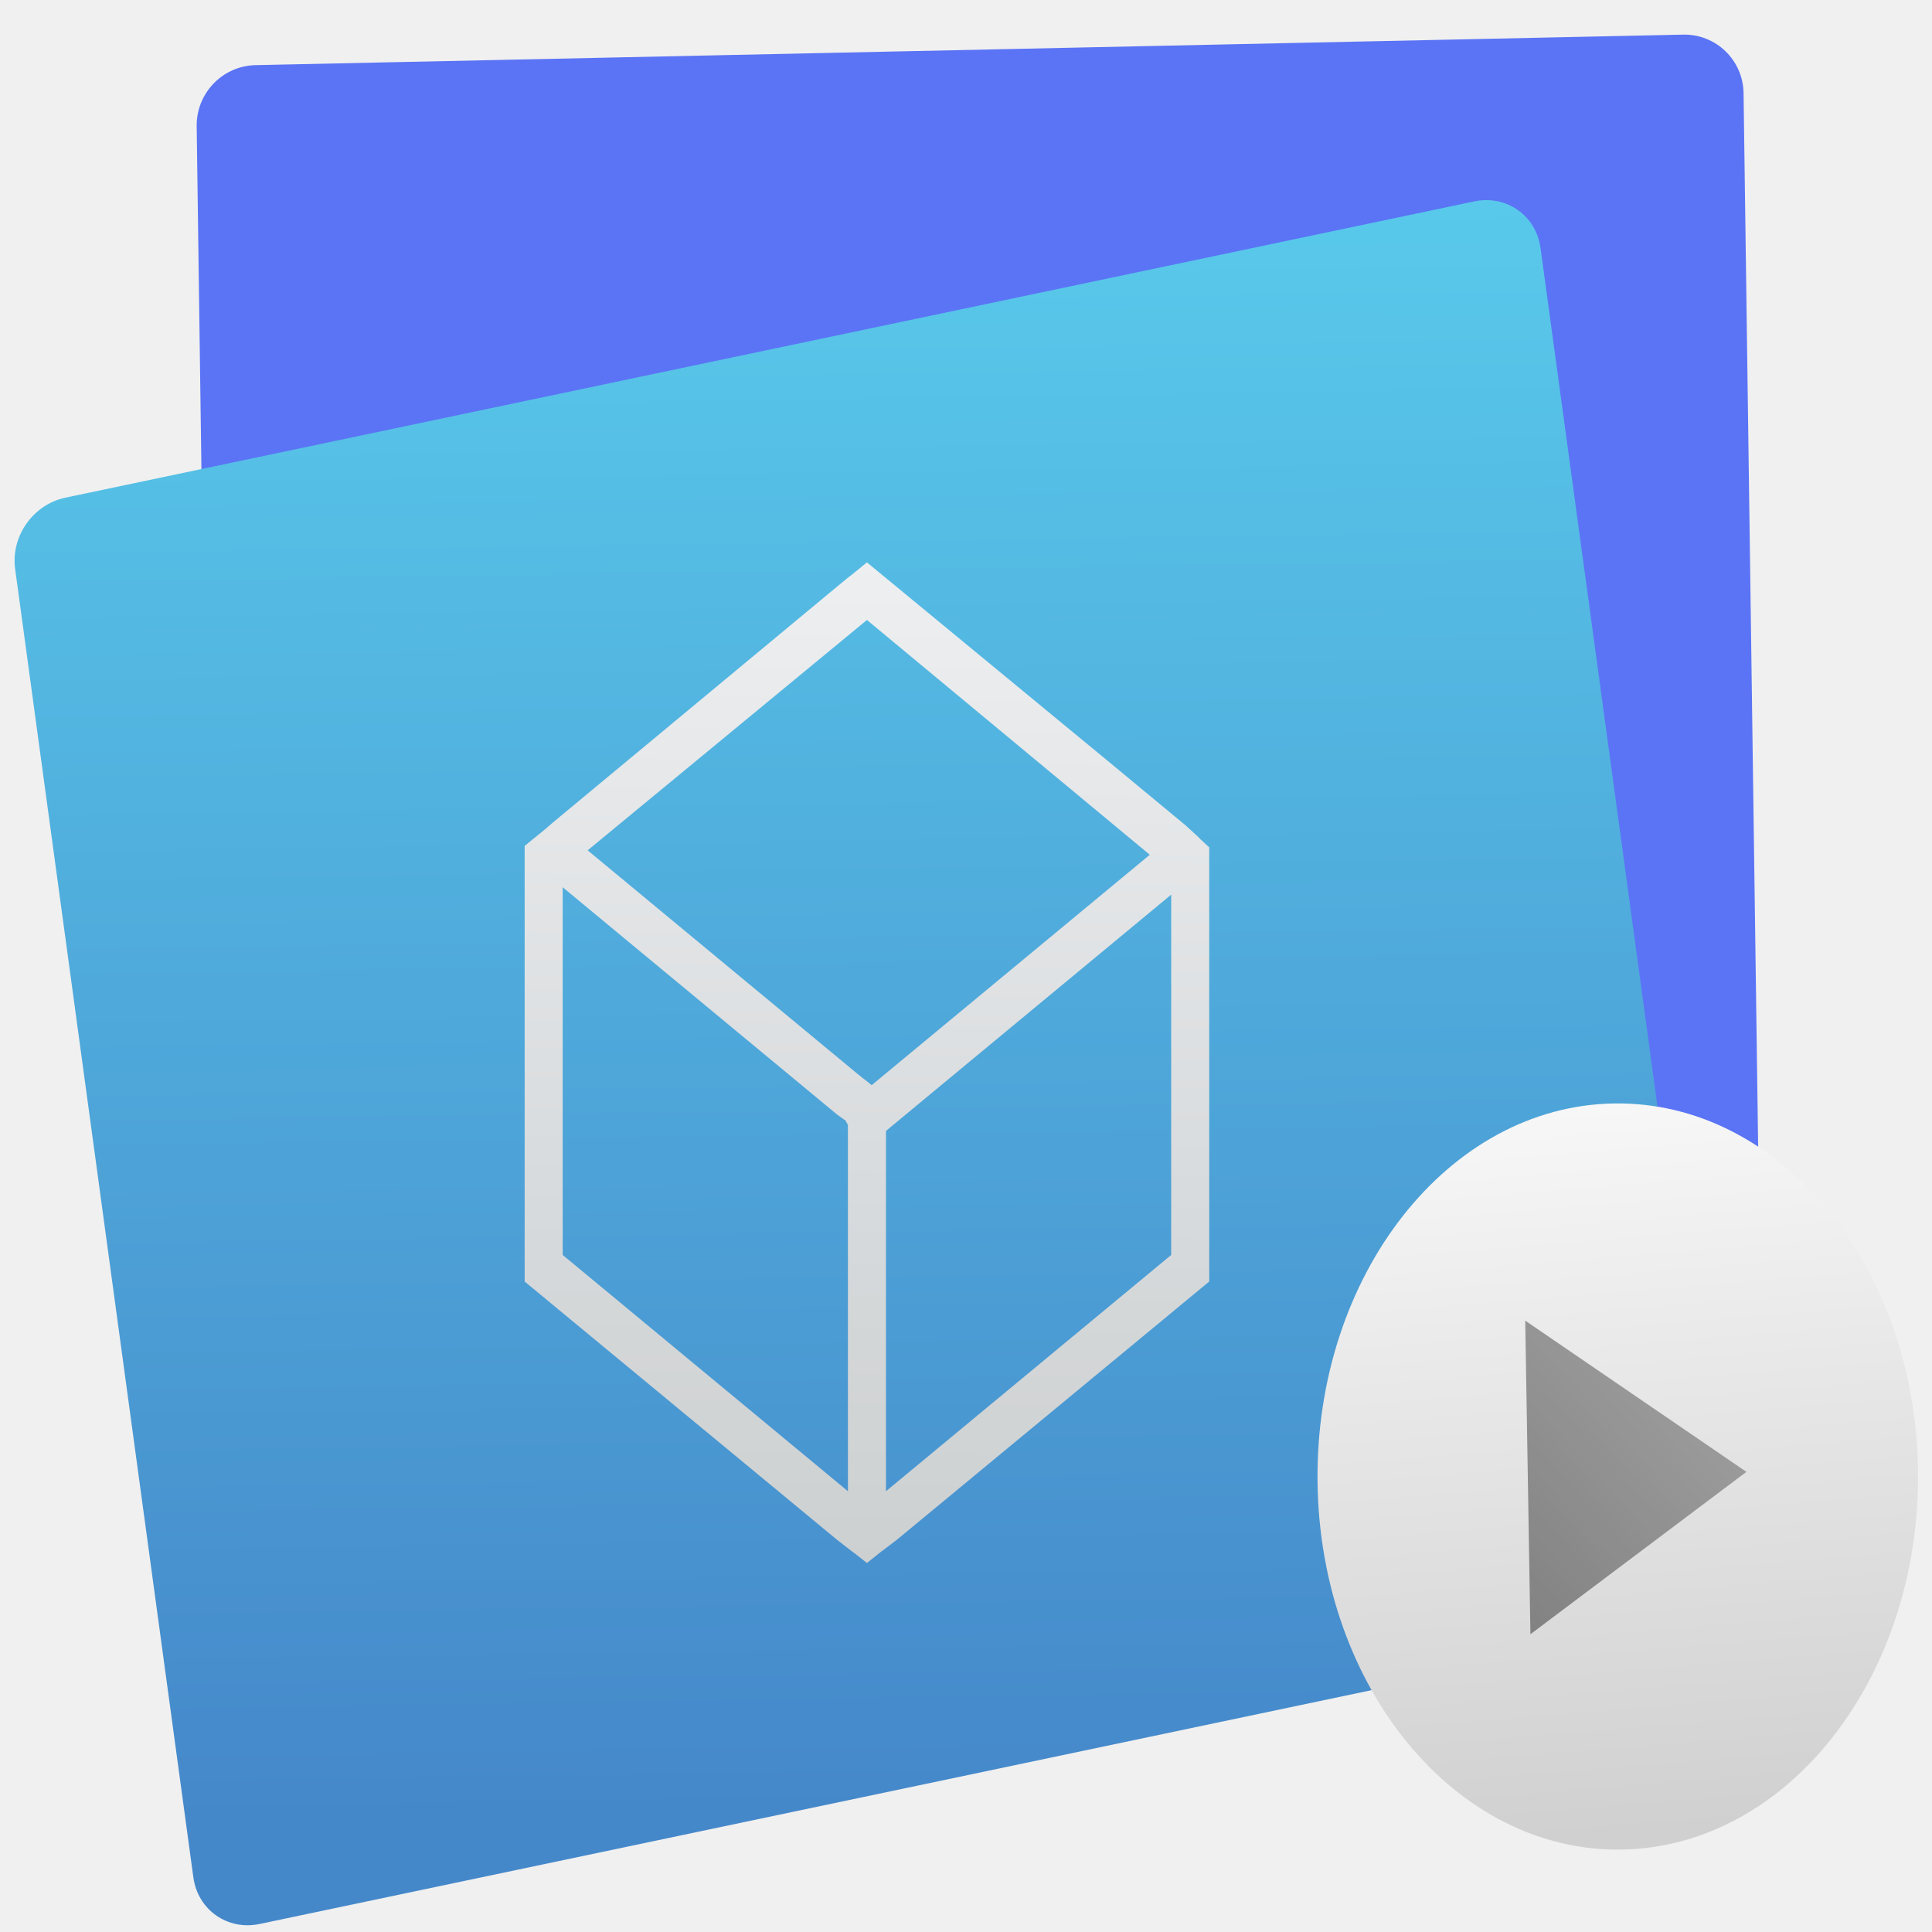
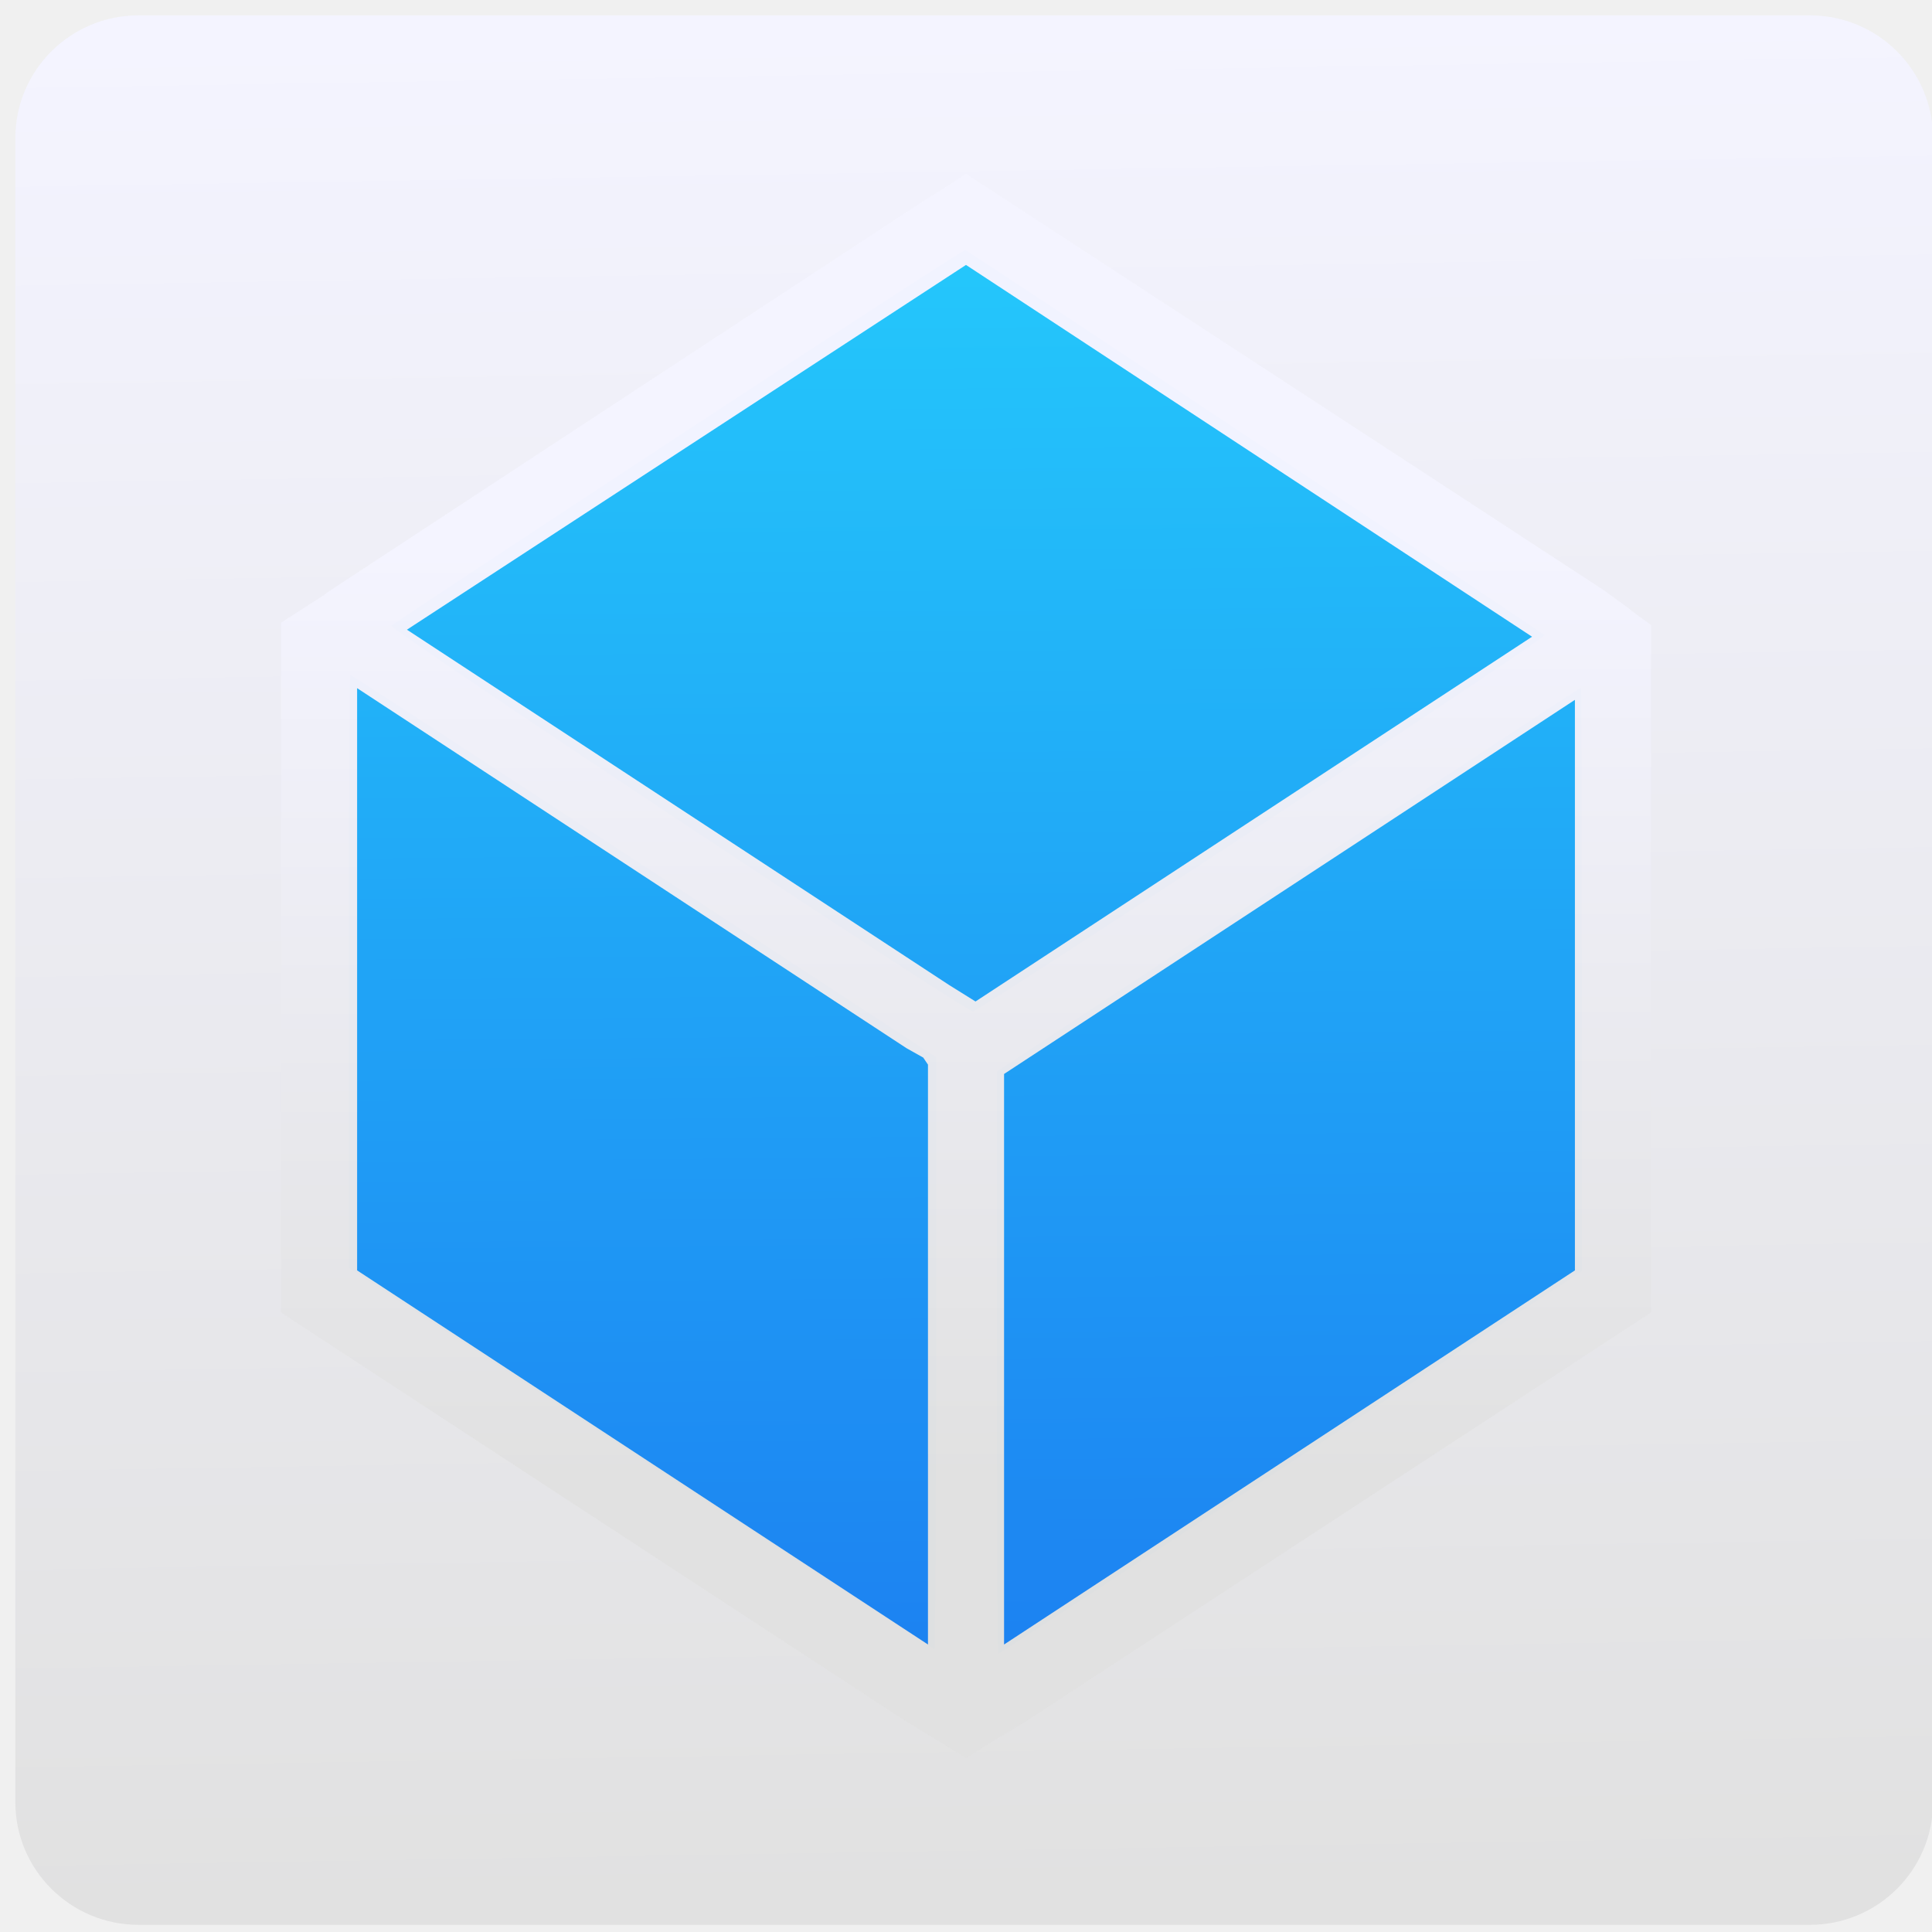
<svg xmlns="http://www.w3.org/2000/svg" xmlns:ns1="http://www.openswatchbook.org/uri/2009/osb" xmlns:xlink="http://www.w3.org/1999/xlink" version="1.1" id="svg2" width="256" height="256" viewBox="0 0 256 256">
  <defs id="defs6">
    <linearGradient id="linearGradient4207" ns1:paint="gradient">
      <stop style="stop-color:#3498db;stop-opacity:1;" offset="0" id="stop3371" />
      <stop style="stop-color:#3498db;stop-opacity:0;" offset="1" id="stop3373" />
    </linearGradient>
    <linearGradient id="linearGradient4422">
      <stop id="stop4424" offset="0" style="stop-color:#197ff1;stop-opacity:1" />
      <stop id="stop4426" offset="1" style="stop-color:#21c6fb;stop-opacity:1" />
    </linearGradient>
    <linearGradient id="linearGradient4303">
      <stop id="stop4305" offset="0" style="stop-color:#c6cdd1;stop-opacity:1" />
      <stop id="stop4307" offset="1" style="stop-color:#f6f6f6;stop-opacity:1;" />
    </linearGradient>
    <linearGradient id="linearGradient3764" y1="47" x2="0" y2="1" gradientUnits="userSpaceOnUse">
      <stop style="stop-color:#83c87e;stop-opacity:1" id="stop7" />
      <stop offset="1" style="stop-color:#91ce8c;stop-opacity:1" id="stop9" />
    </linearGradient>
    <clipPath id="clipPath-323124572">
      <g transform="translate(0,-1004.362)" id="g12">
        <path d="m -24 13 c 0 1.105 -0.672 2 -1.5 2 -0.828 0 -1.5 -0.895 -1.5 -2 0 -1.105 0.672 -2 1.5 -2 0.828 0 1.5 0.895 1.5 2 z" transform="matrix(15.33333,0,0,11.5,415,878.8622)" style="fill:#1890d0" id="path14" />
      </g>
    </clipPath>
    <clipPath id="clipPath-333423643">
      <g transform="translate(0,-1004.362)" id="g17">
        <path d="m -24 13 c 0 1.105 -0.672 2 -1.5 2 -0.828 0 -1.5 -0.895 -1.5 -2 0 -1.105 0.672 -2 1.5 -2 0.828 0 1.5 0.895 1.5 2 z" transform="matrix(15.33333,0,0,11.5,415,878.8622)" style="fill:#1890d0" id="path19" />
      </g>
    </clipPath>
-     <linearGradient id="c" gradientUnits="userSpaceOnUse" x1="14.428" x2="5.506" y1="47.468" y2="39.642">
-       <stop offset="0" stop-color="#16a085" id="stop10" />
-       <stop offset="1" stop-color="#2dcb72" id="stop12" />
+     <linearGradient id="3" x1="24.21" y1="42.34" x2="23.897" y2="6.094" gradientUnits="userSpaceOnUse">
+       <stop stop-color="#197ff1" id="stop2" />
+       <stop offset="1" stop-color="#21c6fb" id="stop4" />
    </linearGradient>
-     <filter style="color-interpolation-filters:sRGB" id="b">
-       <feColorMatrix values="0.21 0.72 0.072 0 0 0.21 0.72 0.072 0 0 0.21 0.72 0.072 0 0 0 0 0 1 0" id="feColorMatrix7" />
-     </filter>
-     <linearGradient id="e" gradientUnits="userSpaceOnUse" x1="11.661" x2="10.416" xlink:href="#a" y1="56.928" y2="32.881" />
-     <linearGradient id="a" gradientUnits="userSpaceOnUse" x1="11.661" x2="10.416" y1="56.928" y2="32.881">
-       <stop offset="0" stop-color="#cdd0d1" id="stop2" />
-       <stop offset="1" stop-color="#f6f6f7" id="stop4" />
+     <linearGradient gradientUnits="userSpaceOnUse" y2="4.215" x2="-5.405" y1="43.607" x1="-5.35" id="1" xlink:href="#2" />
+     <linearGradient id="2" gradientUnits="userSpaceOnUse" gradientTransform="matrix(0.49433,0,0,0.4778,86.64,13.1)" x1="-123.97" y1="73.5" x2="-125.19" y2="-26.05">
+       <stop stop-color="#e1e1e1" id="stop7-7" />
+       <stop offset="1" stop-color="#f4f4ff" id="stop9-5" />
    </linearGradient>
-     <filter style="color-interpolation-filters:sRGB" id="filter59">
-       <feColorMatrix values="0.21 0.72 0.072 0 0 0.21 0.72 0.072 0 0 0.21 0.72 0.072 0 0 0 0 0 1 0" id="feColorMatrix57" />
-     </filter>
-     <linearGradient id="f" gradientTransform="matrix(5.211815,-0.6923832,-0.8892312,-6.463025,986.6464,6880.621)" gradientUnits="userSpaceOnUse" x1="11" x2="11.326" xlink:href="#a" y1="1030.936" y2="1056.204" />
-     <linearGradient gradientTransform="matrix(6.225598,-1.0076539e-7,-7.5870044e-8,7.642053,-27.22318,-45.43897)" id="d" gradientUnits="userSpaceOnUse" x1="14.857" x2="19.652" y1="41.908" y2="11.423">
-       <stop offset="0" stop-color="#4588ca" id="stop15" />
-       <stop offset="1" stop-color="#5aceed" id="stop17" />
-     </linearGradient>
+     <linearGradient xlink:href="#2" id="0" x1="-10.767" y1="4.675" x2="-11.233" y2="-22.851" gradientUnits="userSpaceOnUse" gradientTransform="matrix(1.77384,0,0,1.71427,42.46,39.38)" />
  </defs>
  <style type="text/css" id="style26">
	.specularity {opacity:0.5;}
	.low-specularity {opacity:0.25;}
	.full-specularity {opacity:1;}
	.black {fill:#000000;}
	.white {fill:#ffffff;}
	.outline-big {stroke-width:16;stroke:none;opacity:0.1;fill:none;}
	.outline-small {stroke-width:8;stroke:none;opacity:0.2;fill:none;}
	.stroke-highlight {fill:none;stroke:none;opacity:0.2;}
       	.base-shadow 	{fill:black;opacity:75;}
	</style>
  <style type="text/css" id="style26-7">
	.specularity {opacity:0.5;}
	.low-specularity {opacity:0.25;}
	.full-specularity {opacity:1;}
	.black {fill:#000000;}
	.white {fill:#ffffff;}
	.outline-big {stroke-width:16;stroke:none;opacity:0.1;fill:none;}
	.outline-small {stroke-width:8;stroke:none;opacity:0.2;fill:none;}
	.stroke-highlight {fill:none;stroke:none;opacity:0.2;}
       	.base-shadow 	{fill:black;opacity:75;}
	</style>
  <g id="g857" transform="matrix(0.9580366,0,0,0.9956208,6.036035,1.097979)">
    <g id="g53" transform="matrix(0.9911437,0.1269521,-0.1363689,0.9556134,16.13955,-9.950797)">
-       <rect style="fill:#5b74f5;stroke-width:4.8" height="199.718" ry="8.254" transform="matrix(0.9882548,-0.152815,0.1500196,0.988683,0,0)" width="213.875" x="4.391" y="18.444" id="rect22" />
-       <rect style="fill:url(#d);stroke-width:4.805" height="198.861" ry="8.218" transform="matrix(0.9430023,-0.3327861,0.2688428,0.9631841,0,0)" width="215.279" x="-32.057" y="73.704" id="rect24" />
-       <path style="opacity:0.987;fill:url(#f);stroke-width:5.857" d="m 122.73,207.423 -47.698,-29.654 -1.084,-7.877 -6.753,-49.078 -0.361,-2.626 c 5.319,-5.654 1.029,-1.086 3.464,-3.751 l 33.911,-36.794 c 4.136,-4.473 0.041,-0.006 4.195,-4.465 46.551,28.855 35.12,21.75 48.595,30.152 3.702,2.546 0.695,0.533 3.674,2.597 l 0.306,2.221 0.029,0.2 6.753,49.078 1.084,7.877 c -10.736,11.605 -1.57,1.7 -2.598,2.813 l -35.373,38.222 -1.895,1.897 c -1.312,1.372 5.673,-5.958 -1.743,1.8 -4.283,-2.528 -0.036,0.005 -4.506,-2.615 z m 0.549,-6.859 -6.892,-50.088 -0.409,-0.564 -1.251,-0.656 -41.902,-26.104 6.919,50.291 z m 5.212,-0.692 34.642,-37.508 -6.78,-49.281 -34.642,37.508 z m -9.596,-55.282 33.776,-36.57 -43.181,-26.963 -33.939,36.592 41.358,25.766 z" id="path26" />
-       <circle style="fill:url(#e);filter:url(#b)" cx="11.184" cy="45.123" r="12.349" transform="matrix(3.32407,-0.4995844,0.6144047,4.125701,163.6017,3.960227)" id="circle28" />
-       <path style="fill:url(#c);filter:url(#b)" d="M 14.428,47.271 5.506,47.468 9.797,39.642 Z" transform="matrix(0.6556768,4.807746,-3.877352,0.5078982,393.3257,114.3223)" id="path30" />
+       <g style="enable-background:new" id="g18" transform="matrix(5.474962,-0.727342,0.7485909,5.440837,-18.59068,13.86644)">
+         <rect style="fill:url(#0);stroke-width:1.714" y="0" x="0" height="48" width="48" rx="3.085" id="rect16" />
+       </g>
+       <g style="color:#000000" transform="matrix(6.902133,-0.91694,0.9317269,6.771888,145.2178,-38.88719)" id="g24">
+         <path style="opacity:0.987;fill:url(#3)" d="m 23.984,5.924 c -0.027,-0.019 -3.226,2.093 -7.109,4.689 -3.883,2.596 -7.095,4.753 -7.137,4.793 -0.084,0.081 14.215,9.727 14.432,9.736 0.159,0 14.216,-9.4 14.188,-9.494 C 38.345,15.605 25.194,6.707 23.985,5.923 M 8.723,16.652 c -0.027,0 -0.047,3.365 -0.047,7.479 v 7.479 l 7.246,4.814 c 3.986,2.648 7.267,4.813 7.291,4.813 0.024,0 0.043,-3.361 0.043,-7.469 V 26.299 L 16.014,21.477 C 12.031,18.825 8.75,16.653 8.723,16.653 m 30.541,0.316 c -0.011,0 -3.279,2.184 -7.26,4.848 l -7.236,4.844 -0.002,7.348 c -10e-5,4.04 0.017,7.348 0.041,7.348 0.024,0 3.29,-2.173 7.26,-4.828 l 7.219,-4.826 v -7.369 c 0,-4.053 -0.009,-7.366 -0.021,-7.363" transform="matrix(0.8,0,0,0.8,-24.665,4.495)" id="path20" />
+         <path style="opacity:0.987;fill:url(#1)" d="m -6.646,38.957 -12.42,-8.264 V 28.851 17.376 16.762 c 1.736,-1.136 0.336,-0.218 1.133,-0.756 l 11.1,-7.414 c 1.353,-0.901 0.012,0 1.37,-0.897 12.12,8.05 9.148,6.07 12.656,8.406 0.954,0.698 0.177,0.144 0.944,0.708 v 0.519 0.047 11.475 1.842 c -3.512,2.337 -0.514,0.342 -0.85,0.567 l -11.57,7.697 -0.614,0.378 c -0.427,0.275 1.849,-1.195 -0.567,0.36 -1.121,-0.711 -10e-4,0 -1.181,-0.738 M -6.22,37.398 V 25.686 l -0.094,-0.142 -0.331,-0.189 -10.909,-7.272 v 11.759 z m 1.511,0 11.334,-7.556 V 18.319 L -4.709,25.875 Z M -5.276,24.411 5.774,17.044 -5.465,9.535 l -11.1,7.367 10.767,7.178" id="path22" />
+       </g>
    </g>
  </g>
  <style id="style26-6" type="text/css">
	.specularity {opacity:0.5;}
	.low-specularity {opacity:0.25;}
	.full-specularity {opacity:1;}
	.black {fill:#000000;}
	.white {fill:#ffffff;}
	.outline-big {stroke-width:16;stroke:none;opacity:0.1;fill:none;}
	.outline-small {stroke-width:8;stroke:none;opacity:0.2;fill:none;}
	.stroke-highlight {fill:none;stroke:none;opacity:0.2;}
       	.base-shadow 	{fill:black;opacity:75;}
	</style>
  <style id="style26-7-2" type="text/css">
	.specularity {opacity:0.5;}
	.low-specularity {opacity:0.25;}
	.full-specularity {opacity:1;}
	.black {fill:#000000;}
	.white {fill:#ffffff;}
	.outline-big {stroke-width:16;stroke:none;opacity:0.1;fill:none;}
	.outline-small {stroke-width:8;stroke:none;opacity:0.2;fill:none;}
	.stroke-highlight {fill:none;stroke:none;opacity:0.2;}
       	.base-shadow 	{fill:black;opacity:75;}
	</style>
  <style id="style26-3" type="text/css">
	.specularity {opacity:0.5;}
	.low-specularity {opacity:0.25;}
	.full-specularity {opacity:1;}
	.black {fill:#000000;}
	.white {fill:#ffffff;}
	.outline-big {stroke-width:16;stroke:none;opacity:0.1;fill:none;}
	.outline-small {stroke-width:8;stroke:none;opacity:0.2;fill:none;}
	.stroke-highlight {fill:none;stroke:none;opacity:0.2;}
       	.base-shadow 	{fill:black;opacity:75;}
	</style>
  <style id="style26-7-6" type="text/css">
	.specularity {opacity:0.5;}
	.low-specularity {opacity:0.25;}
	.full-specularity {opacity:1;}
	.black {fill:#000000;}
	.white {fill:#ffffff;}
	.outline-big {stroke-width:16;stroke:none;opacity:0.1;fill:none;}
	.outline-small {stroke-width:8;stroke:none;opacity:0.2;fill:none;}
	.stroke-highlight {fill:none;stroke:none;opacity:0.2;}
       	.base-shadow 	{fill:black;opacity:75;}
	</style>
</svg>
